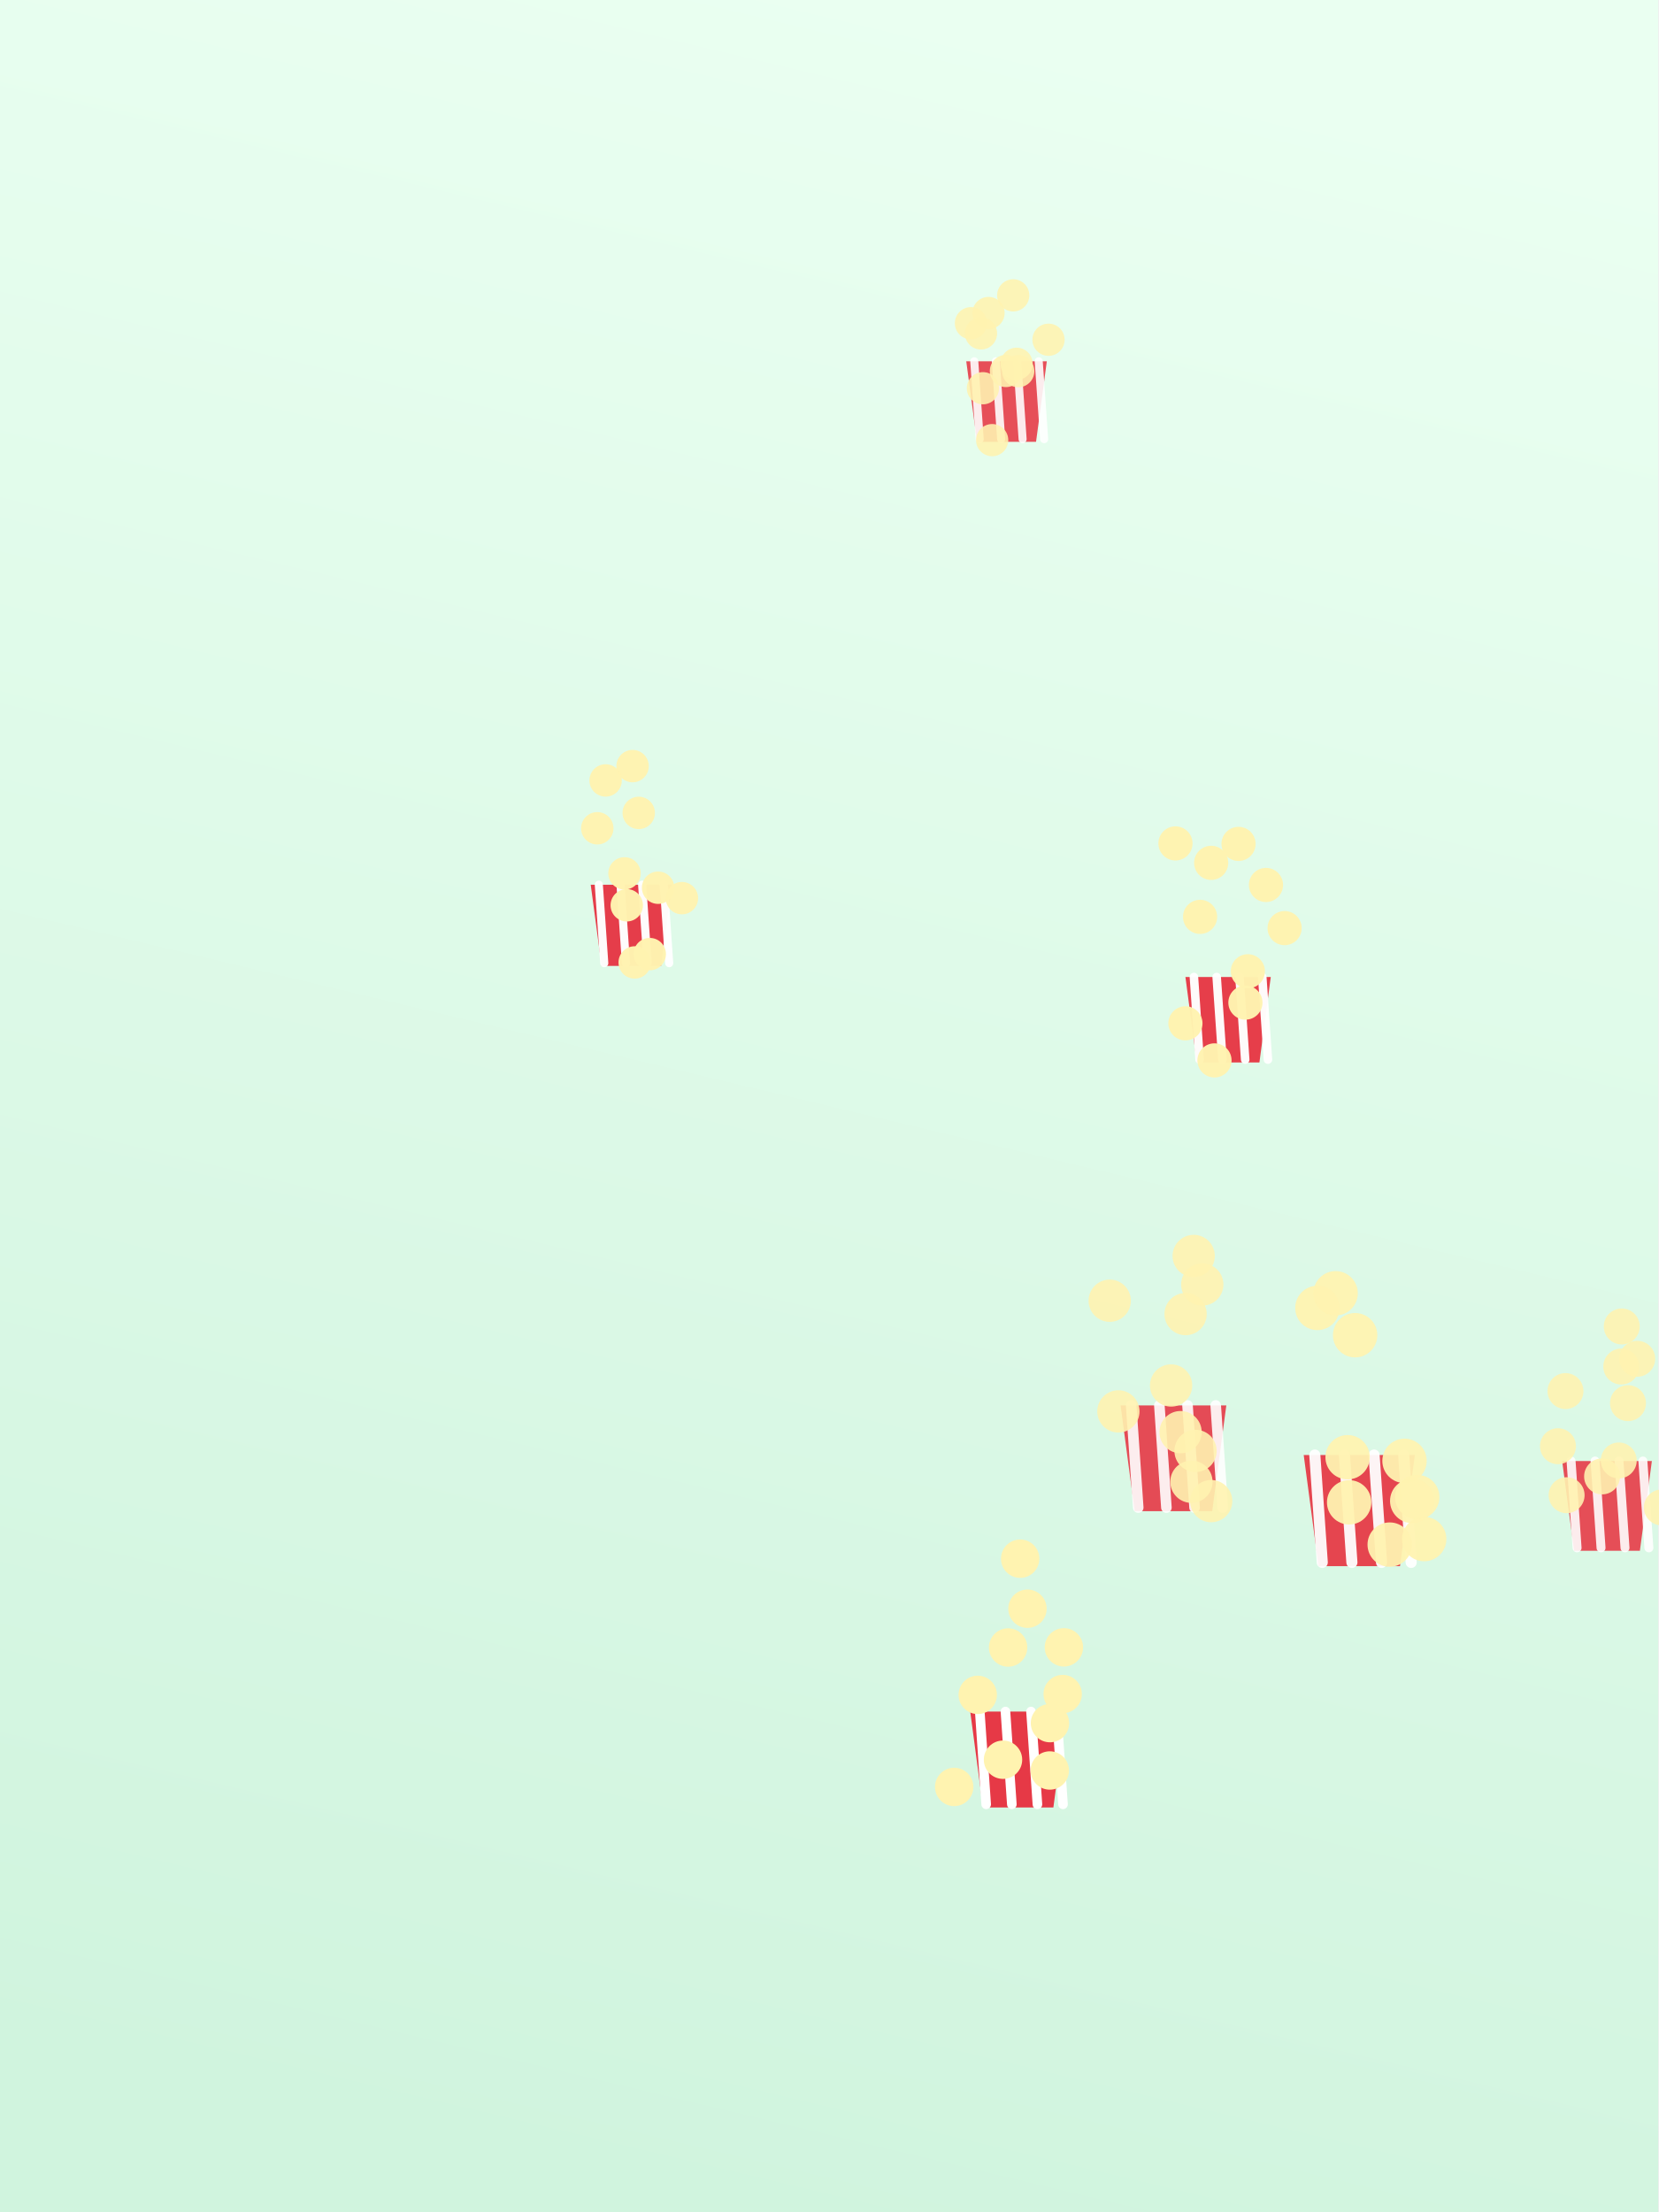
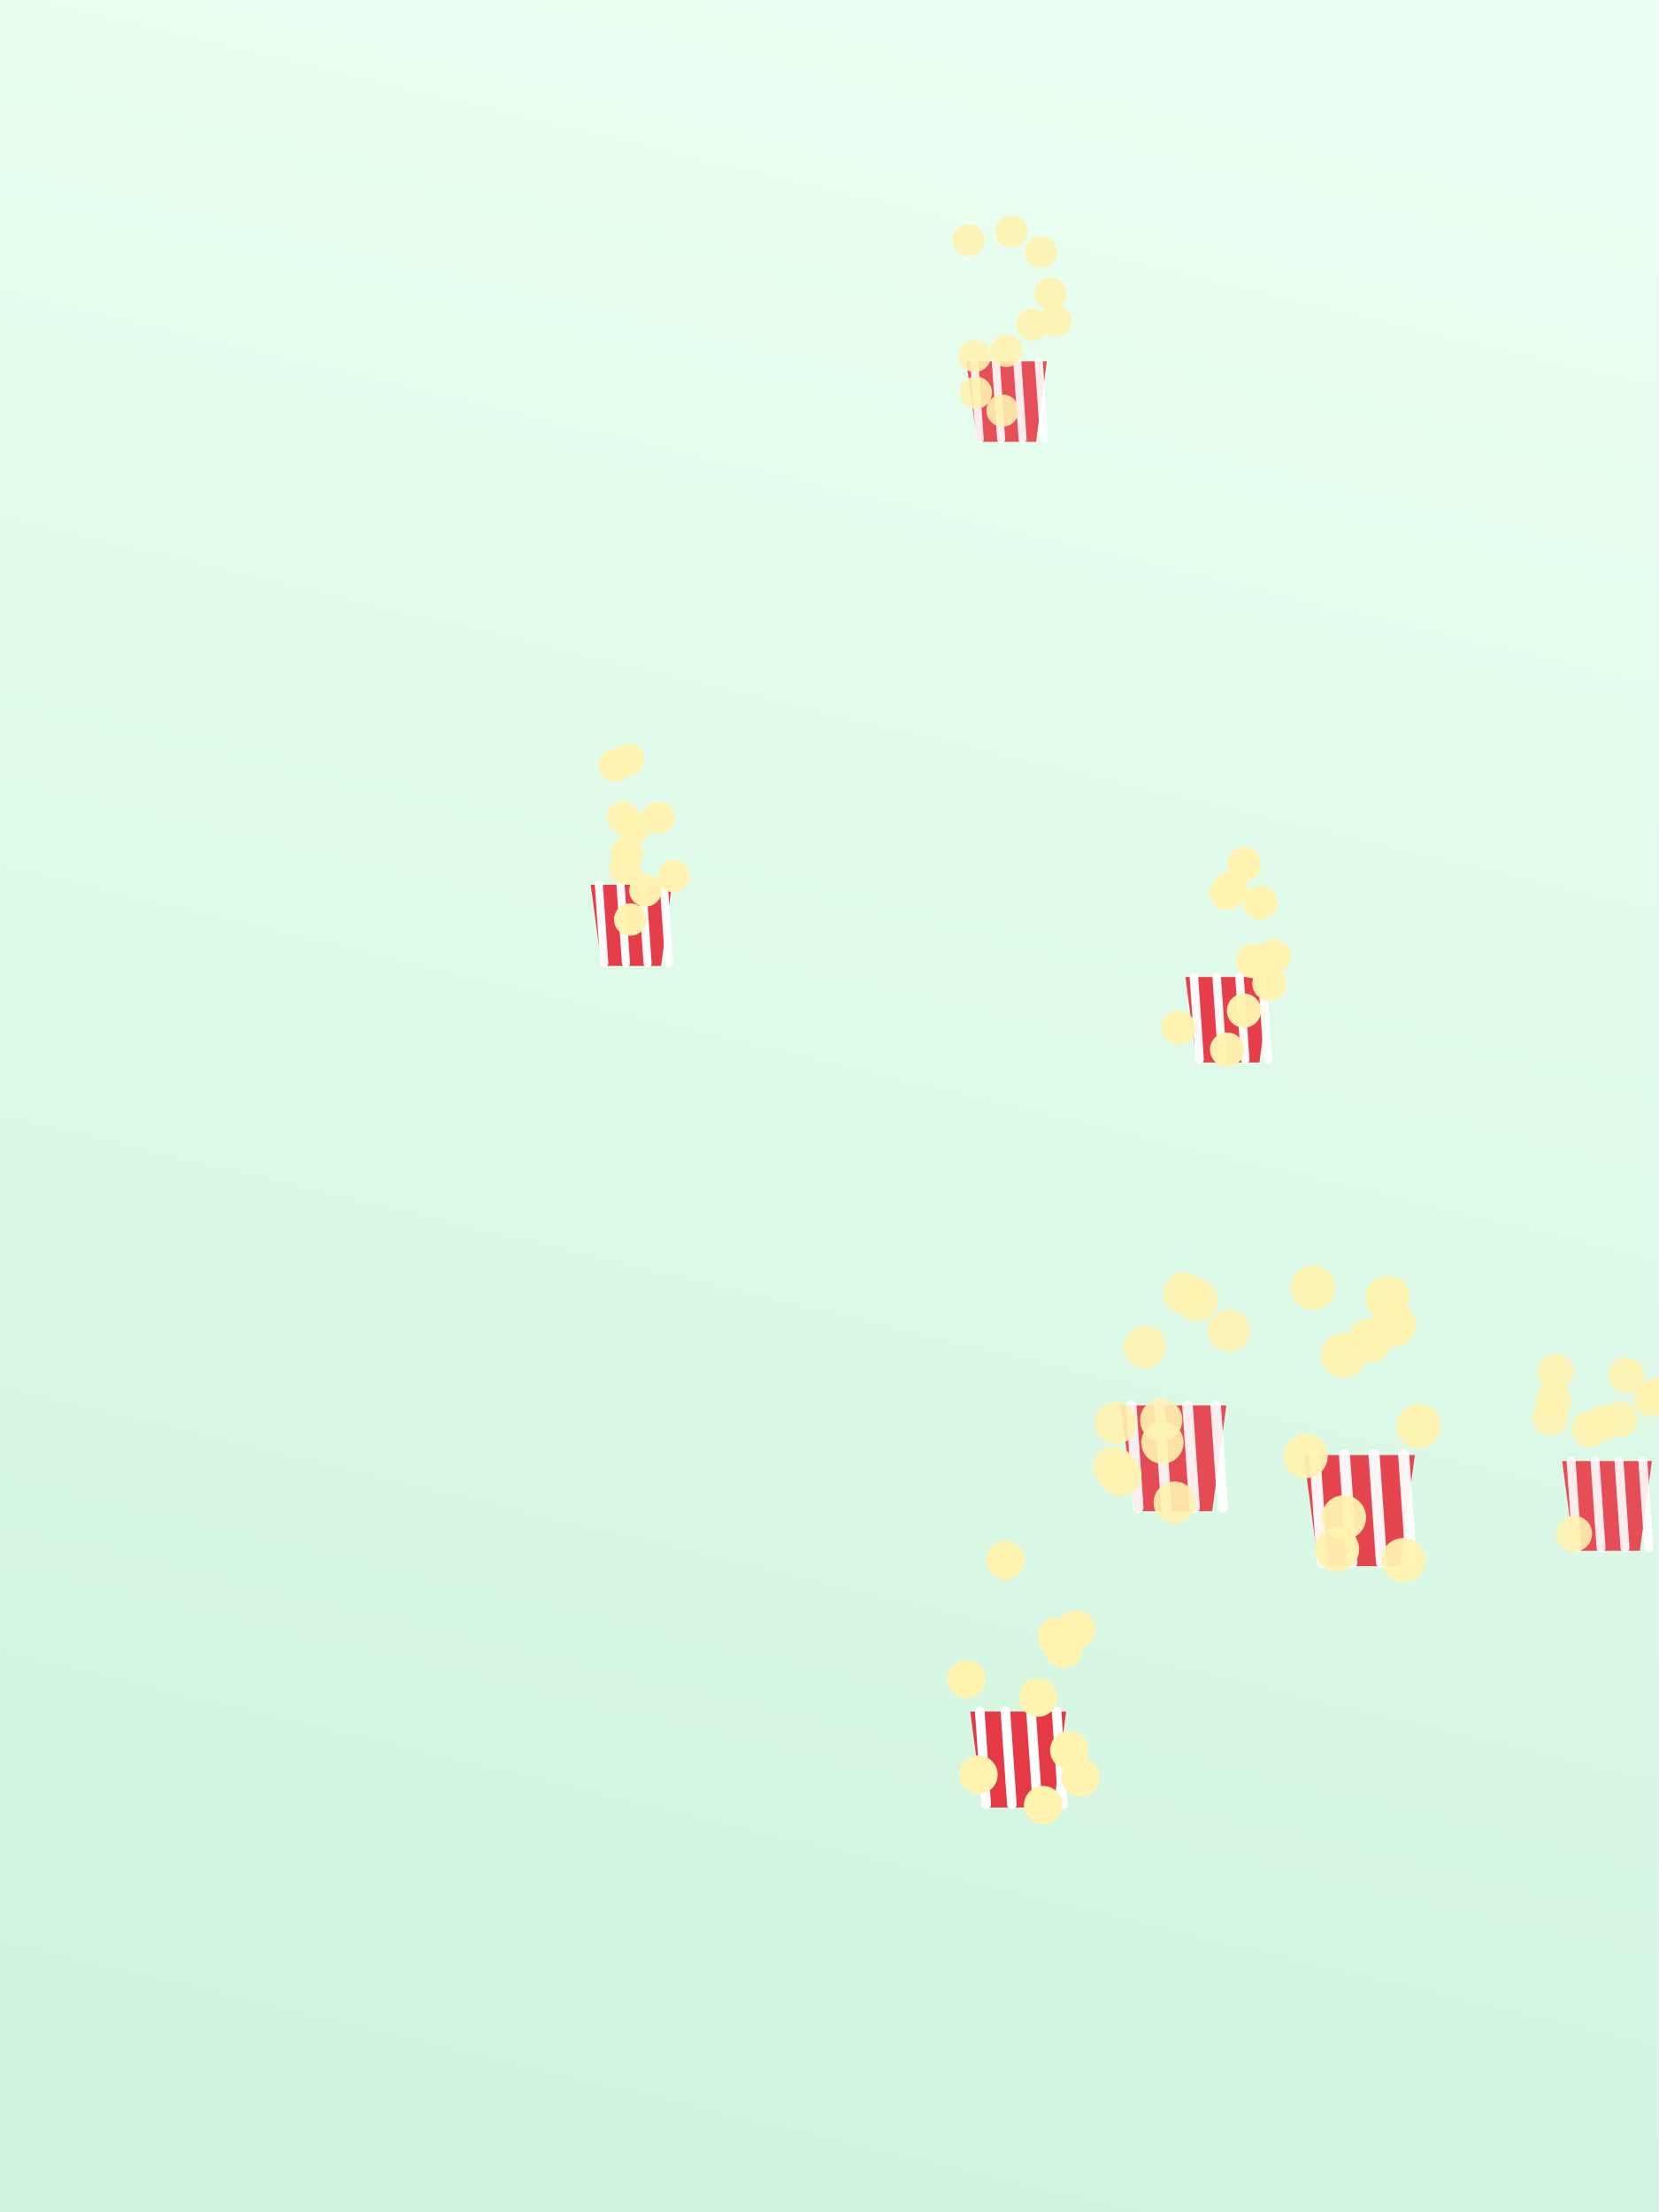
<svg xmlns="http://www.w3.org/2000/svg" viewBox="0 0 2048 2732" width="2048" height="2732">
  <defs>
    <linearGradient id="lg1" x1="58.7%" y1="0.8%" x2="41.3%" y2="99.2%">
      <stop offset="0.0%" stop-color="#eafff1" />
      <stop offset="100.0%" stop-color="#d0f4de" />
    </linearGradient>
  </defs>
  <rect x="0.0" y="0.0" width="2048.0" height="2732.0" rx="0" fill="url(#lg1)" opacity="1.00" />
  <g>
    <polygon points="1464.1,1206.7 1569.5,1206.7 1555.5,1312.2 1478.1,1312.2" fill="#e63946" opacity="0.97" />
    <line x1="1474.6" y1="1206.7" x2="1481.6" y2="1308.7" stroke="#ffffff" stroke-width="10.546" stroke-linecap="round" opacity="0.97" />
    <line x1="1502.7" y1="1206.7" x2="1509.8" y2="1308.7" stroke="#ffffff" stroke-width="10.546" stroke-linecap="round" opacity="0.97" />
    <line x1="1530.9" y1="1206.7" x2="1537.9" y2="1308.7" stroke="#ffffff" stroke-width="10.546" stroke-linecap="round" opacity="0.97" />
    <line x1="1559.0" y1="1206.7" x2="1566.0" y2="1308.7" stroke="#ffffff" stroke-width="10.546" stroke-linecap="round" opacity="0.97" />
-     <circle cx="1482.2" cy="1132.4" r="21.1" fill="#fff3b0" opacity="0.97" />
-     <circle cx="1586.6" cy="1146.3" r="21.1" fill="#fff3b0" opacity="0.97" />
-     <circle cx="1495.9" cy="1065.7" r="21.1" fill="#fff3b0" opacity="0.97" />
-     <circle cx="1451.8" cy="1041.7" r="21.1" fill="#fff3b0" opacity="0.97" />
-     <circle cx="1464.1" cy="1263.9" r="21.1" fill="#fff3b0" opacity="0.97" />
-     <circle cx="1538.2" cy="1238.3" r="21.1" fill="#fff3b0" opacity="0.97" />
-     <circle cx="1541.2" cy="1199.6" r="21.1" fill="#fff3b0" opacity="0.97" />
-     <circle cx="1563.6" cy="1093.0" r="21.1" fill="#fff3b0" opacity="0.97" />
-     <circle cx="1529.7" cy="1042.3" r="21.1" fill="#fff3b0" opacity="0.97" />
-     <circle cx="1500.0" cy="1309.7" r="21.1" fill="#fff3b0" opacity="0.97" />
+     <circle cx="1573.4" cy="1181.3" r="21.1" fill="#fff3b0" opacity="0.97" />
+     <circle cx="1556.8" cy="1115.0" r="21.1" fill="#fff3b0" opacity="0.97" />
+     <circle cx="1567.8" cy="1214.9" r="21.1" fill="#fff3b0" opacity="0.97" />
+     <circle cx="1515.0" cy="1102.9" r="21.1" fill="#fff3b0" opacity="0.97" />
+     <circle cx="1515.5" cy="1296.3" r="21.1" fill="#fff3b0" opacity="0.97" />
+     <circle cx="1455.5" cy="1269.4" r="21.1" fill="#fff3b0" opacity="0.97" />
+     <circle cx="1519.8" cy="1097.7" r="21.1" fill="#fff3b0" opacity="0.97" />
+     <circle cx="1536.4" cy="1248.2" r="21.1" fill="#fff3b0" opacity="0.97" />
+     <circle cx="1547.3" cy="1187.0" r="21.1" fill="#fff3b0" opacity="0.97" />
+     <circle cx="1536.5" cy="1067.6" r="21.1" fill="#fff3b0" opacity="0.97" />
  </g>
  <g>
    <polygon points="1929.4,1804.5 2040.2,1804.5 2025.4,1915.3 1944.1,1915.3" fill="#e63946" opacity="0.89" />
    <line x1="1940.4" y1="1804.5" x2="1947.8" y2="1911.7" stroke="#ffffff" stroke-width="11.086" stroke-linecap="round" opacity="0.89" />
    <line x1="1970.0" y1="1804.5" x2="1977.4" y2="1911.7" stroke="#ffffff" stroke-width="11.086" stroke-linecap="round" opacity="0.89" />
    <line x1="1999.6" y1="1804.5" x2="2007.0" y2="1911.7" stroke="#ffffff" stroke-width="11.086" stroke-linecap="round" opacity="0.89" />
    <line x1="2029.1" y1="1804.5" x2="2036.5" y2="1911.7" stroke="#ffffff" stroke-width="11.086" stroke-linecap="round" opacity="0.89" />
-     <circle cx="2002.4" cy="1687.8" r="22.2" fill="#fff3b0" opacity="0.89" />
-     <circle cx="2052.5" cy="1861.8" r="22.2" fill="#fff3b0" opacity="0.89" />
-     <circle cx="1999.3" cy="1803.8" r="22.2" fill="#fff3b0" opacity="0.89" />
-     <circle cx="2003.0" cy="1638.3" r="22.2" fill="#fff3b0" opacity="0.89" />
-     <circle cx="2022.1" cy="1678.2" r="22.2" fill="#fff3b0" opacity="0.89" />
-     <circle cx="1934.9" cy="1846.7" r="22.2" fill="#fff3b0" opacity="0.89" />
-     <circle cx="1924.2" cy="1786.2" r="22.2" fill="#fff3b0" opacity="0.89" />
-     <circle cx="2010.7" cy="1733.0" r="22.2" fill="#fff3b0" opacity="0.89" />
-     <circle cx="1978.7" cy="1823.5" r="22.2" fill="#fff3b0" opacity="0.89" />
-     <circle cx="1933.5" cy="1718.1" r="22.2" fill="#fff3b0" opacity="0.89" />
+     <circle cx="1978.9" cy="1758.0" r="22.2" fill="#fff3b0" opacity="0.89" />
+     <circle cx="1944.1" cy="1894.3" r="22.2" fill="#fff3b0" opacity="0.89" />
+     <circle cx="1962.9" cy="1765.4" r="22.2" fill="#fff3b0" opacity="0.89" />
+     <circle cx="2008.5" cy="1698.9" r="22.2" fill="#fff3b0" opacity="0.89" />
+     <circle cx="1914.5" cy="1750.7" r="22.2" fill="#fff3b0" opacity="0.89" />
+     <circle cx="2039.8" cy="1727.5" r="22.2" fill="#fff3b0" opacity="0.89" />
+     <circle cx="1921.1" cy="1694.3" r="22.2" fill="#fff3b0" opacity="0.89" />
+     <circle cx="1918.9" cy="1729.7" r="22.2" fill="#fff3b0" opacity="0.89" />
+     <circle cx="2046.5" cy="1723.5" r="22.2" fill="#fff3b0" opacity="0.89" />
+     <circle cx="2000.8" cy="1753.0" r="22.2" fill="#fff3b0" opacity="0.89" />
  </g>
  <g>
    <polygon points="729.6,1092.7 829.8,1092.7 816.5,1193.0 743.0,1193.0" fill="#e63946" opacity="0.98" />
    <line x1="739.6" y1="1092.7" x2="746.3" y2="1189.6" stroke="#ffffff" stroke-width="10.023" stroke-linecap="round" opacity="0.98" />
    <line x1="766.4" y1="1092.7" x2="773.1" y2="1189.6" stroke="#ffffff" stroke-width="10.023" stroke-linecap="round" opacity="0.98" />
    <line x1="793.1" y1="1092.7" x2="799.8" y2="1189.6" stroke="#ffffff" stroke-width="10.023" stroke-linecap="round" opacity="0.98" />
    <line x1="819.8" y1="1092.7" x2="826.5" y2="1189.6" stroke="#ffffff" stroke-width="10.023" stroke-linecap="round" opacity="0.98" />
-     <circle cx="781.3" cy="946.2" r="20.0" fill="#fff3b0" opacity="0.98" />
-     <circle cx="783.9" cy="1188.7" r="20.0" fill="#fff3b0" opacity="0.98" />
-     <circle cx="788.9" cy="1004.0" r="20.0" fill="#fff3b0" opacity="0.98" />
-     <circle cx="737.7" cy="1023.0" r="20.0" fill="#fff3b0" opacity="0.98" />
-     <circle cx="748.0" cy="963.9" r="20.0" fill="#fff3b0" opacity="0.98" />
-     <circle cx="771.3" cy="1078.7" r="20.0" fill="#fff3b0" opacity="0.98" />
-     <circle cx="802.5" cy="1178.4" r="20.0" fill="#fff3b0" opacity="0.98" />
-     <circle cx="774.1" cy="1118.1" r="20.0" fill="#fff3b0" opacity="0.98" />
-     <circle cx="812.8" cy="1096.4" r="20.0" fill="#fff3b0" opacity="0.98" />
-     <circle cx="842.2" cy="1109.3" r="20.0" fill="#fff3b0" opacity="0.98" />
+     <circle cx="783.1" cy="1021.8" r="20.0" fill="#fff3b0" opacity="0.98" />
+     <circle cx="778.3" cy="1135.7" r="20.0" fill="#fff3b0" opacity="0.98" />
+     <circle cx="813.3" cy="1010.0" r="20.0" fill="#fff3b0" opacity="0.98" />
+     <circle cx="774.7" cy="1053.1" r="20.0" fill="#fff3b0" opacity="0.98" />
+     <circle cx="775.5" cy="938.3" r="20.0" fill="#fff3b0" opacity="0.98" />
+     <circle cx="772.0" cy="1072.6" r="20.0" fill="#fff3b0" opacity="0.98" />
+     <circle cx="797.2" cy="1099.8" r="20.0" fill="#fff3b0" opacity="0.98" />
+     <circle cx="759.0" cy="945.8" r="20.0" fill="#fff3b0" opacity="0.98" />
+     <circle cx="832.1" cy="1082.0" r="20.0" fill="#fff3b0" opacity="0.98" />
+     <circle cx="769.5" cy="1010.2" r="20.0" fill="#fff3b0" opacity="0.98" />
  </g>
  <g>
    <polygon points="1198.3,2113.9 1316.8,2113.9 1301.0,2232.4 1214.1,2232.4" fill="#e63946" opacity="1.00" />
    <line x1="1210.1" y1="2113.9" x2="1218.0" y2="2228.5" stroke="#ffffff" stroke-width="11.857" stroke-linecap="round" opacity="1.00" />
    <line x1="1241.8" y1="2113.9" x2="1249.7" y2="2228.5" stroke="#ffffff" stroke-width="11.857" stroke-linecap="round" opacity="1.00" />
    <line x1="1273.4" y1="2113.9" x2="1281.3" y2="2228.5" stroke="#ffffff" stroke-width="11.857" stroke-linecap="round" opacity="1.00" />
    <line x1="1305.0" y1="2113.9" x2="1312.9" y2="2228.5" stroke="#ffffff" stroke-width="11.857" stroke-linecap="round" opacity="1.00" />
-     <circle cx="1260.0" cy="1925.1" r="23.7" fill="#fff3b0" opacity="1.00" />
-     <circle cx="1314.0" cy="2034.6" r="23.7" fill="#fff3b0" opacity="1.00" />
-     <circle cx="1296.6" cy="2186.7" r="23.7" fill="#fff3b0" opacity="1.00" />
-     <circle cx="1245.1" cy="2034.8" r="23.7" fill="#fff3b0" opacity="1.00" />
-     <circle cx="1178.5" cy="2207.0" r="23.7" fill="#fff3b0" opacity="1.00" />
-     <circle cx="1269.0" cy="1986.9" r="23.7" fill="#fff3b0" opacity="1.00" />
-     <circle cx="1238.8" cy="2173.4" r="23.7" fill="#fff3b0" opacity="1.00" />
-     <circle cx="1207.6" cy="2093.3" r="23.7" fill="#fff3b0" opacity="1.00" />
-     <circle cx="1312.5" cy="2092.3" r="23.7" fill="#fff3b0" opacity="1.00" />
-     <circle cx="1296.8" cy="2128.2" r="23.7" fill="#fff3b0" opacity="1.00" />
+     <circle cx="1288.4" cy="2229.5" r="23.7" fill="#fff3b0" opacity="1.00" />
+     <circle cx="1208.5" cy="2191.9" r="23.7" fill="#fff3b0" opacity="1.00" />
+     <circle cx="1313.6" cy="2036.5" r="23.7" fill="#fff3b0" opacity="1.00" />
+     <circle cx="1281.9" cy="2096.7" r="23.7" fill="#fff3b0" opacity="1.00" />
+     <circle cx="1305.3" cy="2021.5" r="23.7" fill="#fff3b0" opacity="1.00" />
+     <circle cx="1320.6" cy="2161.7" r="23.7" fill="#fff3b0" opacity="1.00" />
+     <circle cx="1334.5" cy="2195.5" r="23.7" fill="#fff3b0" opacity="1.00" />
+     <circle cx="1329.1" cy="2012.9" r="23.7" fill="#fff3b0" opacity="1.00" />
+     <circle cx="1241.7" cy="1927.2" r="23.7" fill="#fff3b0" opacity="1.00" />
+     <circle cx="1193.5" cy="2073.9" r="23.7" fill="#fff3b0" opacity="1.00" />
  </g>
  <g>
    <polygon points="1193.4,446.2 1292.9,446.2 1279.6,545.7 1206.7,545.7" fill="#e63946" opacity="0.89" />
    <line x1="1203.3" y1="446.2" x2="1210.0" y2="542.4" stroke="#ffffff" stroke-width="9.948" stroke-linecap="round" opacity="0.89" />
    <line x1="1229.9" y1="446.2" x2="1236.5" y2="542.4" stroke="#ffffff" stroke-width="9.948" stroke-linecap="round" opacity="0.89" />
    <line x1="1256.4" y1="446.2" x2="1263.0" y2="542.4" stroke="#ffffff" stroke-width="9.948" stroke-linecap="round" opacity="0.89" />
    <line x1="1282.9" y1="446.2" x2="1289.6" y2="542.4" stroke="#ffffff" stroke-width="9.948" stroke-linecap="round" opacity="0.89" />
-     <circle cx="1199.2" cy="399.2" r="19.9" fill="#fff3b0" opacity="0.89" />
-     <circle cx="1242.4" cy="458.2" r="19.9" fill="#fff3b0" opacity="0.89" />
-     <circle cx="1214.0" cy="479.5" r="19.9" fill="#fff3b0" opacity="0.89" />
-     <circle cx="1257.6" cy="458.4" r="19.9" fill="#fff3b0" opacity="0.89" />
-     <circle cx="1220.9" cy="386.6" r="19.9" fill="#fff3b0" opacity="0.89" />
-     <circle cx="1251.4" cy="364.8" r="19.9" fill="#fff3b0" opacity="0.89" />
-     <circle cx="1211.6" cy="411.8" r="19.9" fill="#fff3b0" opacity="0.89" />
-     <circle cx="1295.0" cy="419.6" r="19.9" fill="#fff3b0" opacity="0.89" />
-     <circle cx="1225.4" cy="543.6" r="19.9" fill="#fff3b0" opacity="0.89" />
-     <circle cx="1255.6" cy="449.3" r="19.9" fill="#fff3b0" opacity="0.89" />
+     <circle cx="1274.8" cy="401.0" r="19.9" fill="#fff3b0" opacity="0.89" />
+     <circle cx="1204.0" cy="439.5" r="19.9" fill="#fff3b0" opacity="0.89" />
+     <circle cx="1238.2" cy="507.1" r="19.9" fill="#fff3b0" opacity="0.89" />
+     <circle cx="1196.0" cy="296.5" r="19.9" fill="#fff3b0" opacity="0.89" />
+     <circle cx="1285.6" cy="311.3" r="19.9" fill="#fff3b0" opacity="0.89" />
+     <circle cx="1242.9" cy="433.4" r="19.9" fill="#fff3b0" opacity="0.89" />
+     <circle cx="1205.3" cy="485.0" r="19.9" fill="#fff3b0" opacity="0.89" />
+     <circle cx="1303.8" cy="396.3" r="19.9" fill="#fff3b0" opacity="0.89" />
+     <circle cx="1249.2" cy="285.8" r="19.9" fill="#fff3b0" opacity="0.89" />
+     <circle cx="1297.4" cy="362.3" r="19.9" fill="#fff3b0" opacity="0.89" />
  </g>
  <g>
    <polygon points="1610.2,1797.1 1747.4,1797.1 1729.1,1934.3 1628.5,1934.3" fill="#e63946" opacity="0.94" />
    <line x1="1623.9" y1="1797.1" x2="1633.1" y2="1929.7" stroke="#ffffff" stroke-width="13.72" stroke-linecap="round" opacity="0.94" />
    <line x1="1660.5" y1="1797.1" x2="1669.7" y2="1929.7" stroke="#ffffff" stroke-width="13.72" stroke-linecap="round" opacity="0.94" />
    <line x1="1697.1" y1="1797.1" x2="1706.3" y2="1929.7" stroke="#ffffff" stroke-width="13.72" stroke-linecap="round" opacity="0.94" />
    <line x1="1733.7" y1="1797.1" x2="1742.9" y2="1929.7" stroke="#ffffff" stroke-width="13.72" stroke-linecap="round" opacity="0.94" />
-     <circle cx="1734.7" cy="1804.3" r="27.4" fill="#fff3b0" opacity="0.94" />
-     <circle cx="1627.1" cy="1615.4" r="27.4" fill="#fff3b0" opacity="0.94" />
-     <circle cx="1744.2" cy="1853.8" r="27.4" fill="#fff3b0" opacity="0.94" />
-     <circle cx="1759.0" cy="1900.9" r="27.4" fill="#fff3b0" opacity="0.94" />
-     <circle cx="1716.4" cy="1907.7" r="27.4" fill="#fff3b0" opacity="0.94" />
-     <circle cx="1664.4" cy="1799.8" r="27.4" fill="#fff3b0" opacity="0.94" />
-     <circle cx="1666.3" cy="1855.5" r="27.4" fill="#fff3b0" opacity="0.94" />
-     <circle cx="1673.7" cy="1649.1" r="27.4" fill="#fff3b0" opacity="0.94" />
-     <circle cx="1649.6" cy="1597.3" r="27.4" fill="#fff3b0" opacity="0.94" />
-     <circle cx="1750.4" cy="1849.0" r="27.4" fill="#fff3b0" opacity="0.94" />
+     <circle cx="1691.2" cy="1655.7" r="27.4" fill="#fff3b0" opacity="0.94" />
+     <circle cx="1721.5" cy="1636.4" r="27.4" fill="#fff3b0" opacity="0.94" />
+     <circle cx="1621.5" cy="1590.4" r="27.4" fill="#fff3b0" opacity="0.94" />
+     <circle cx="1733.3" cy="1927.0" r="27.4" fill="#fff3b0" opacity="0.94" />
+     <circle cx="1659.1" cy="1674.3" r="27.4" fill="#fff3b0" opacity="0.94" />
+     <circle cx="1651.3" cy="1913.7" r="27.4" fill="#fff3b0" opacity="0.94" />
+     <circle cx="1752.1" cy="1761.4" r="27.4" fill="#fff3b0" opacity="0.94" />
+     <circle cx="1659.8" cy="1874.2" r="27.4" fill="#fff3b0" opacity="0.94" />
+     <circle cx="1713.9" cy="1603.1" r="27.4" fill="#fff3b0" opacity="0.94" />
+     <circle cx="1612.5" cy="1798.3" r="27.4" fill="#fff3b0" opacity="0.94" />
  </g>
  <g>
    <polygon points="1384.0,1735.8 1514.6,1735.8 1497.2,1866.4 1401.4,1866.4" fill="#e63946" opacity="0.90" />
    <line x1="1397.1" y1="1735.8" x2="1405.8" y2="1862.0" stroke="#ffffff" stroke-width="13.058" stroke-linecap="round" opacity="0.90" />
    <line x1="1431.9" y1="1735.8" x2="1440.6" y2="1862.0" stroke="#ffffff" stroke-width="13.058" stroke-linecap="round" opacity="0.90" />
    <line x1="1466.7" y1="1735.8" x2="1475.4" y2="1862.0" stroke="#ffffff" stroke-width="13.058" stroke-linecap="round" opacity="0.90" />
    <line x1="1501.5" y1="1735.8" x2="1510.2" y2="1862.0" stroke="#ffffff" stroke-width="13.058" stroke-linecap="round" opacity="0.90" />
-     <circle cx="1495.9" cy="1854.0" r="26.1" fill="#fff3b0" opacity="0.90" />
-     <circle cx="1458.1" cy="1768.8" r="26.1" fill="#fff3b0" opacity="0.90" />
-     <circle cx="1370.6" cy="1606.5" r="26.1" fill="#fff3b0" opacity="0.90" />
-     <circle cx="1471.5" cy="1830.1" r="26.1" fill="#fff3b0" opacity="0.90" />
-     <circle cx="1446.4" cy="1711.2" r="26.1" fill="#fff3b0" opacity="0.90" />
-     <circle cx="1476.6" cy="1792.0" r="26.1" fill="#fff3b0" opacity="0.90" />
-     <circle cx="1381.3" cy="1743.2" r="26.1" fill="#fff3b0" opacity="0.90" />
-     <circle cx="1484.9" cy="1586.5" r="26.1" fill="#fff3b0" opacity="0.90" />
-     <circle cx="1464.3" cy="1623.0" r="26.1" fill="#fff3b0" opacity="0.90" />
-     <circle cx="1474.3" cy="1551.2" r="26.1" fill="#fff3b0" opacity="0.90" />
+     <circle cx="1462.7" cy="1596.8" r="26.1" fill="#fff3b0" opacity="0.90" />
+     <circle cx="1434.2" cy="1753.9" r="26.1" fill="#fff3b0" opacity="0.90" />
+     <circle cx="1517.4" cy="1643.5" r="26.1" fill="#fff3b0" opacity="0.90" />
+     <circle cx="1378.1" cy="1757.5" r="26.1" fill="#fff3b0" opacity="0.90" />
+     <circle cx="1414.0" cy="1663.6" r="26.1" fill="#fff3b0" opacity="0.90" />
+     <circle cx="1478.0" cy="1605.6" r="26.1" fill="#fff3b0" opacity="0.90" />
+     <circle cx="1383.9" cy="1822.0" r="26.1" fill="#fff3b0" opacity="0.90" />
+     <circle cx="1375.9" cy="1812.7" r="26.1" fill="#fff3b0" opacity="0.90" />
+     <circle cx="1450.9" cy="1855.9" r="26.1" fill="#fff3b0" opacity="0.90" />
+     <circle cx="1435.7" cy="1781.7" r="26.1" fill="#fff3b0" opacity="0.90" />
  </g>
</svg>
